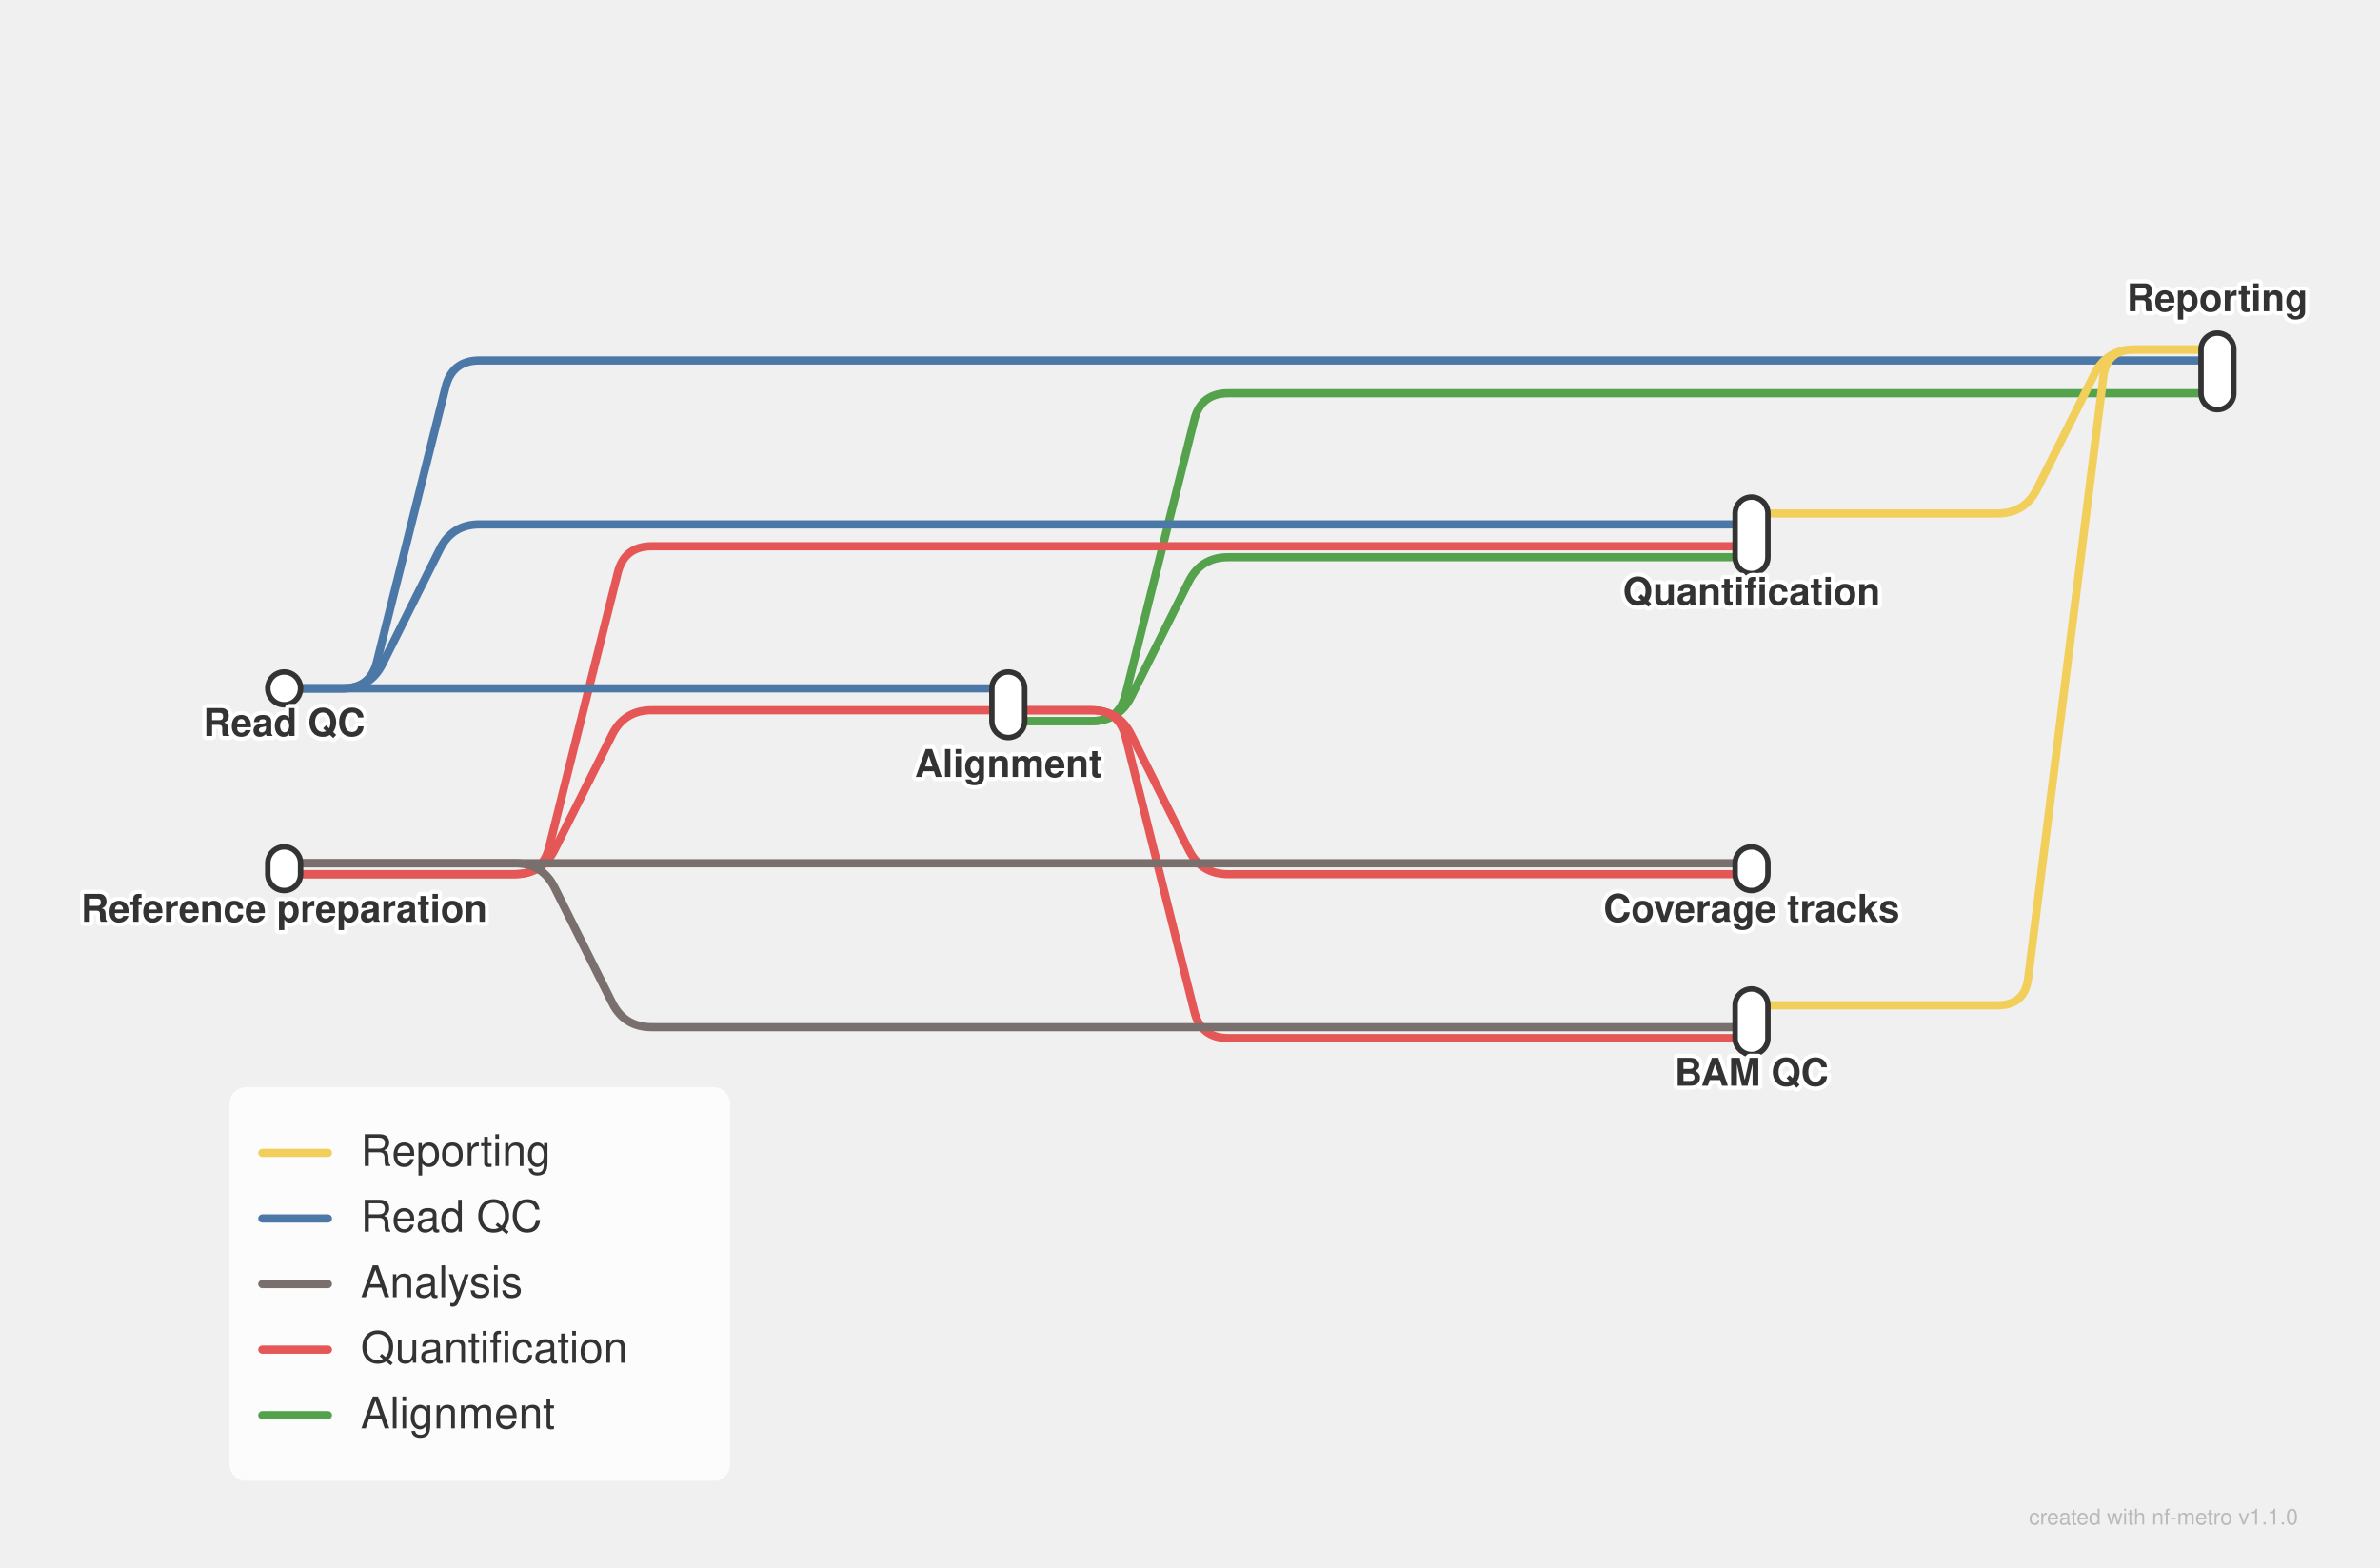
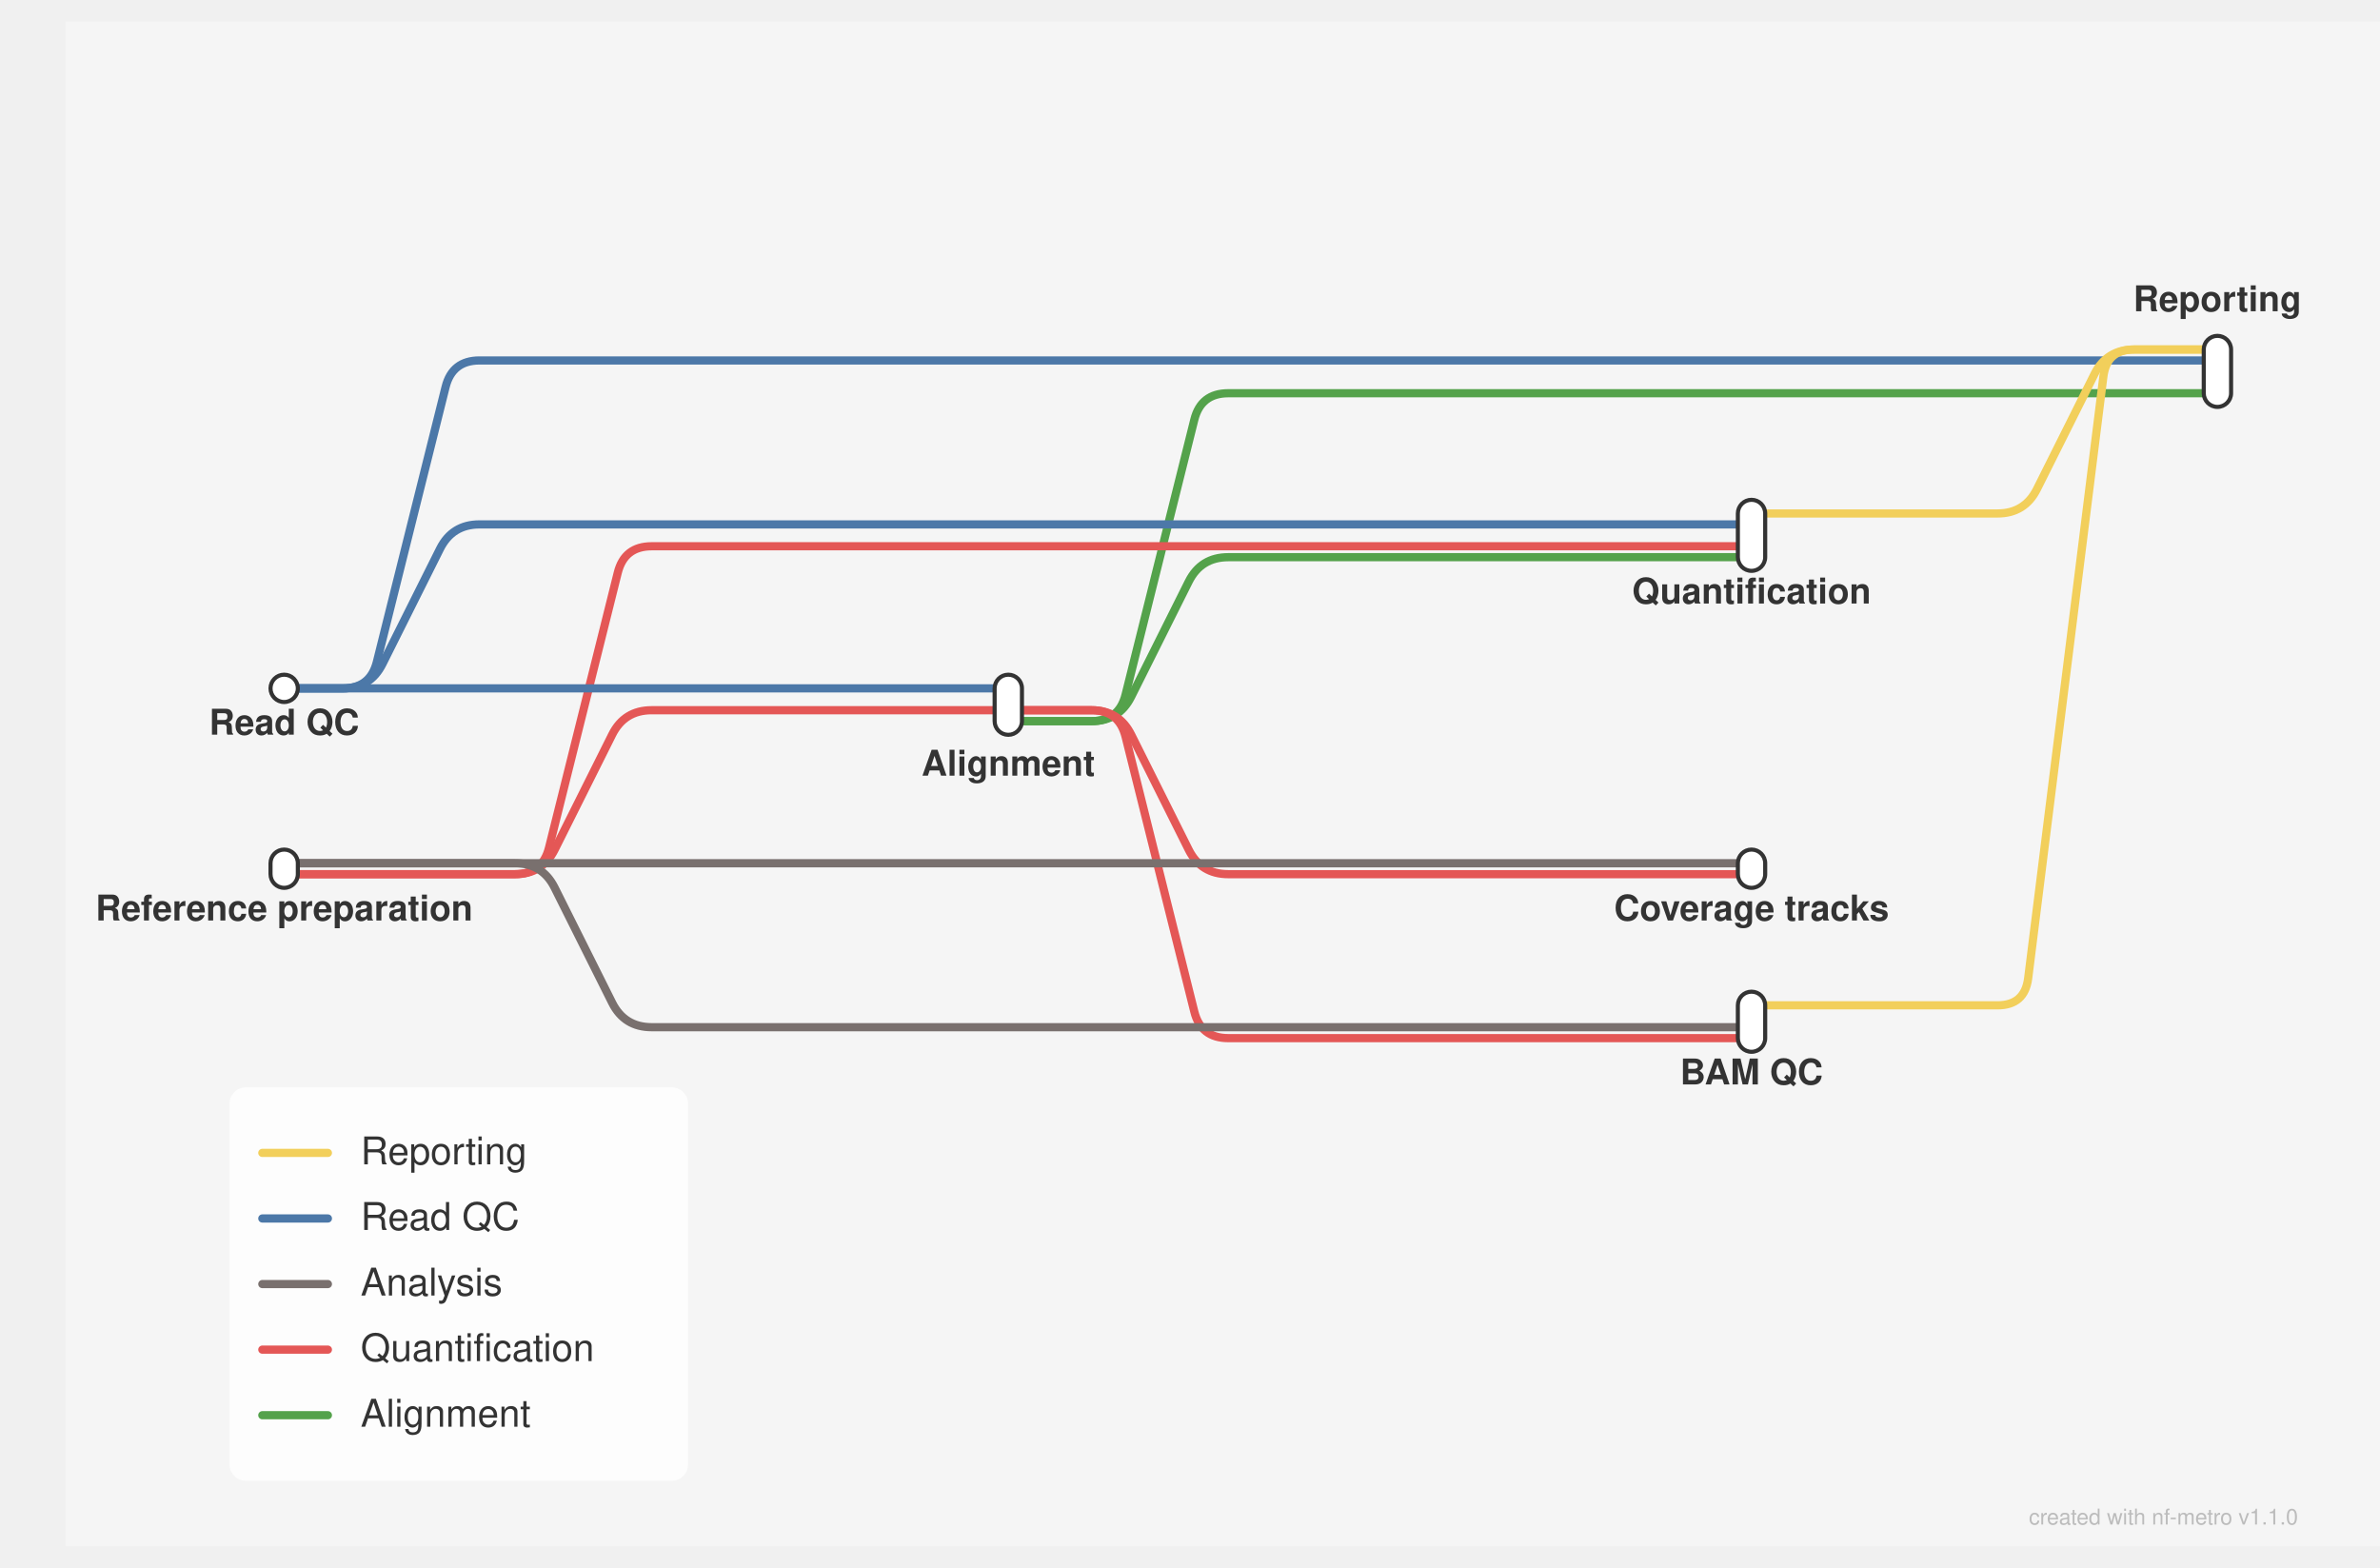
- <svg xmlns="http://www.w3.org/2000/svg" width="847" height="558" viewBox="-24 0 871 558">
+ <svg xmlns="http://www.w3.org/2000/svg" width="847" height="558" viewBox="-24 0 871 558" style="color-scheme: light">
  <defs>
</defs>
-   <style>.nf-metro-title { fill: var(--nfm-map-title-color, #111111); }
- .nf-metro-station-label { fill: var(--nfm-map-label-color, #333333); }
- .nf-metro-section-box { fill: var(--nfm-map-section-fill, #ededed); stroke: var(--nfm-map-section-stroke, #e6e6e6); }
- .nf-metro-section-label { fill: var(--nfm-map-section-label-color, #666666); }
- .nf-metro-group-label { fill: var(--nfm-map-section-label-color, #666666); }
- .nf-metro-group-underline { stroke: var(--nfm-map-section-label-color, #666666); }
- .nf-metro-legend-bg { fill: var(--nfm-map-legend-bg, rgba(255, 255, 255, 0.8)); }
- .nf-metro-legend-text { fill: var(--nfm-map-legend-text-color, #333333); }
- .nf-metro-marker-stroke { stroke: var(--nfm-map-marker-stroke, #333333); }
- .nf-metro-label-halo { fill: var(--nfm-map-bg, #ffffff); stroke: var(--nfm-map-bg, #ffffff); }</style>
-   <style>@media (prefers-color-scheme: dark) {
-     .nf-metro-section-label { fill: #d0d0d0; }
-     .nf-metro-section-num-circle { fill: #777777; }
-     .nf-metro-title { fill: #ffffff; }
- }
- </style>
+   <style>.nf-metro-bg { fill: var(--nfm-map-bg, light-dark(#f5f5f5, #2b2b2b)); }
+ .nf-metro-title { fill: var(--nfm-map-title-color, light-dark(#111111, #ffffff)); }
+ .nf-metro-station-label { fill: var(--nfm-map-label-color, light-dark(#333333, #e0e0e0)); }
+ .nf-metro-section-box { fill: var(--nfm-map-section-fill, light-dark(#ededed, #373737)); stroke: var(--nfm-map-section-stroke, light-dark(#e6e6e6, #595959)); }
+ .nf-metro-section-label { fill: var(--nfm-map-section-label-color, light-dark(#666666, #c8c8c8)); }
+ .nf-metro-group-label { fill: var(--nfm-map-section-label-color, light-dark(#666666, #c8c8c8)); }
+ .nf-metro-group-underline { stroke: var(--nfm-map-section-label-color, light-dark(#666666, #c8c8c8)); }
+ .nf-metro-legend-bg { fill: var(--nfm-map-legend-bg, light-dark(rgba(255, 255, 255, 0.8), rgba(0, 0, 0, 0.3))); }
+ .nf-metro-legend-text { fill: var(--nfm-map-legend-text-color, light-dark(#333333, #e0e0e0)); }
+ .nf-metro-marker-stroke { stroke: var(--nfm-map-marker-stroke, light-dark(#333333, #f0f0f0)); }
+ .nf-metro-label-halo { fill: var(--nfm-map-bg, light-dark(#f5f5f5, #2b2b2b)); stroke: var(--nfm-map-bg, light-dark(#f5f5f5, #2b2b2b)); }</style>
+   <rect x="0" y="0" width="847" height="558" fill="#f5f5f5" class="nf-metro-bg" />
  <path d="M345.0,256.0 L375.5,256.0 Q385.5,256.0,389.972,247.056 L411.028,204.944 Q415.5,196.0,425.5,196.0 L617.0,196.0" stroke="#54A24B" stroke-width="3.0" fill="none" stroke-linecap="round" stroke-linejoin="round" class="metro-line-align" data-line-id="align" />
  <path d="M345.0,256.0 L375.5,256.0 Q385.5,256.0,387.925,246.299 L413.075,145.701 Q415.5,136.0,425.5,136.0 L787.5,136.0" stroke="#54A24B" stroke-width="3.0" fill="none" stroke-linecap="round" stroke-linejoin="round" class="metro-line-align" data-line-id="align" />
  <path d="M345.0,252.0 L375.5,252.0 Q385.5,252.0,387.925,261.701 L413.075,362.299 Q415.5,372.0,425.5,372.0 L617.0,372.0" stroke="#E45756" stroke-width="3.0" fill="none" stroke-linecap="round" stroke-linejoin="round" class="metro-line-quantify" data-line-id="quantify" />
  <path d="M345.0,252.0 L375.5,252.0 Q385.5,252.0,389.972,260.944 L411.028,303.056 Q415.5,312.0,425.5,312.0 L617.0,312.0" stroke="#E45756" stroke-width="3.0" fill="none" stroke-linecap="round" stroke-linejoin="round" class="metro-line-quantify" data-line-id="quantify" />
  <path d="M80.0,312.0 L164.5,312.0 Q174.5,312.0,178.972,303.056 L200.028,260.944 Q204.5,252.0,214.5,252.0 L345.0,252.0" stroke="#E45756" stroke-width="3.0" fill="none" stroke-linecap="round" stroke-linejoin="round" class="metro-line-quantify" data-line-id="quantify" />
  <path d="M80.0,312.0 L164.5,312.0 Q174.5,312.0,176.925,302.299 L202.075,201.701 Q204.5,192.0,214.5,192.0 L617.0,192.0" stroke="#E45756" stroke-width="3.0" fill="none" stroke-linecap="round" stroke-linejoin="round" class="metro-line-quantify" data-line-id="quantify" />
  <path d="M80.0,308.0 L164.5,308.0 Q174.5,308.0,178.972,316.944 L200.028,359.056 Q204.5,368.0,214.5,368.0 L617.0,368.0" stroke="#79706E" stroke-width="3.0" fill="none" stroke-linecap="round" stroke-linejoin="round" class="metro-line-generic" data-line-id="generic" />
  <path d="M80.0,308.0 L617.0,308.0" stroke="#79706E" stroke-width="3.0" stroke-linecap="round" class="metro-line-generic" data-line-id="generic" />
  <path d="M80.0,244.0 L345.0,244.0" stroke="#4C78A8" stroke-width="3.0" stroke-linecap="round" class="metro-line-qc" data-line-id="qc" />
  <path d="M80.0,244.0 L101.5,244.0 Q111.5,244.0,115.972,235.056 L137.028,192.944 Q141.5,184.0,151.5,184.0 L617.0,184.0" stroke="#4C78A8" stroke-width="3.0" fill="none" stroke-linecap="round" stroke-linejoin="round" class="metro-line-qc" data-line-id="qc" />
  <path d="M80.0,244.0 L101.5,244.0 Q111.5,244.0,113.925,234.299 L139.075,133.701 Q141.5,124.0,151.5,124.0 L787.5,124.0" stroke="#4C78A8" stroke-width="3.0" fill="none" stroke-linecap="round" stroke-linejoin="round" class="metro-line-qc" data-line-id="qc" />
  <path d="M617.0,360.0 L707.0,360.0 Q717.0,360.0,718.24,350.077 L745.76,129.923 Q747.0,120.0,757.0,120.0 L787.5,120.0" stroke="#F2CF5B" stroke-width="3.0" fill="none" stroke-linecap="round" stroke-linejoin="round" class="metro-line-report" data-line-id="report" />
  <path d="M617.0,180.0 L707.0,180.0 Q717.0,180.0,721.472,171.056 L742.528,128.944 Q747.0,120.0,757.0,120.0 L787.5,120.0" stroke="#F2CF5B" stroke-width="3.0" fill="none" stroke-linecap="round" stroke-linejoin="round" class="metro-line-report" data-line-id="report" />
-   <g class="nf-metro-station-group" data-node-id="g_fastq_qc_report" data-node-cx="80.0" data-node-cy="244.0" data-node-r="6.0" data-node-groups="qc" data-node-w="12.0" data-node-h="12.0" data-node-rx="6.0">
-     <rect x="74.0" y="238.0" width="12.0" height="12.0" rx="6.0" ry="6.0" fill="#ffffff" stroke="#333333" stroke-width="2.0" class="nf-metro-station" data-station-id="g_fastq_qc_report" data-station-lines="qc" data-station-label="Read QC" />
+   <g class="nf-metro-station-group" data-node-id="g_fastq_qc_report" data-node-cx="80.0" data-node-cy="244.0" data-node-r="5.0" data-node-groups="qc" data-node-w="10.0" data-node-h="10.0" data-node-rx="5.0">
+     <rect x="75.0" y="239.0" width="10.0" height="10.0" rx="5.0" ry="5.0" fill="#ffffff" stroke="#333333" stroke-width="1.5" class="nf-metro-station" data-station-id="g_fastq_qc_report" data-station-lines="qc" data-station-label="Read QC" />
  </g>
-   <g class="nf-metro-station-group" data-node-id="g_prepare_genome_generic" data-node-cx="80.0" data-node-cy="310.0" data-node-r="6.0" data-node-groups="generic,quantify" data-node-w="12.0" data-node-h="16.0" data-node-rx="6.0">
-     <rect x="74.0" y="302.0" width="12.0" height="16.0" rx="6.0" ry="6.0" fill="#ffffff" stroke="#333333" stroke-width="2.0" class="nf-metro-station" data-station-id="g_prepare_genome_generic" data-station-lines="generic,quantify" data-station-label="Reference preparation" />
+   <g class="nf-metro-station-group" data-node-id="g_prepare_genome_generic" data-node-cx="80.0" data-node-cy="310.0" data-node-r="5.0" data-node-groups="generic,quantify" data-node-w="10.0" data-node-h="14.0" data-node-rx="5.0">
+     <rect x="75.0" y="303.0" width="10.0" height="14.0" rx="5.0" ry="5.0" fill="#ffffff" stroke="#333333" stroke-width="1.5" class="nf-metro-station" data-station-id="g_prepare_genome_generic" data-station-lines="generic,quantify" data-station-label="Reference preparation" />
  </g>
-   <g class="nf-metro-station-group" data-node-id="g_alignment_align" data-node-cx="345.0" data-node-cy="250.0" data-node-r="6.0" data-node-groups="align,qc,quantify" data-node-w="12.0" data-node-h="24.0" data-node-rx="6.0">
-     <rect x="339.0" y="238.0" width="12.0" height="24.0" rx="6.0" ry="6.0" fill="#ffffff" stroke="#333333" stroke-width="2.0" class="nf-metro-station" data-station-id="g_alignment_align" data-station-lines="align,qc,quantify" data-station-label="Alignment" />
+   <g class="nf-metro-station-group" data-node-id="g_alignment_align" data-node-cx="345.0" data-node-cy="250.0" data-node-r="5.0" data-node-groups="align,qc,quantify" data-node-w="10.0" data-node-h="22.0" data-node-rx="5.0">
+     <rect x="340.0" y="239.0" width="10.0" height="22.0" rx="5.0" ry="5.0" fill="#ffffff" stroke="#333333" stroke-width="1.5" class="nf-metro-station" data-station-id="g_alignment_align" data-station-lines="align,qc,quantify" data-station-label="Alignment" />
  </g>
-   <g class="nf-metro-station-group" data-node-id="g_bam_qc_report" data-node-cx="617.0" data-node-cy="366.0" data-node-r="6.0" data-node-groups="generic,quantify,report" data-node-w="12.0" data-node-h="24.0" data-node-rx="6.0">
-     <rect x="611.0" y="354.0" width="12.0" height="24.0" rx="6.0" ry="6.0" fill="#ffffff" stroke="#333333" stroke-width="2.0" class="nf-metro-station" data-station-id="g_bam_qc_report" data-station-lines="generic,quantify,report" data-station-label="BAM QC" />
+   <g class="nf-metro-station-group" data-node-id="g_bam_qc_report" data-node-cx="617.0" data-node-cy="366.0" data-node-r="5.0" data-node-groups="generic,quantify,report" data-node-w="10.0" data-node-h="22.0" data-node-rx="5.0">
+     <rect x="612.0" y="355.0" width="10.0" height="22.0" rx="5.0" ry="5.0" fill="#ffffff" stroke="#333333" stroke-width="1.5" class="nf-metro-station" data-station-id="g_bam_qc_report" data-station-lines="generic,quantify,report" data-station-label="BAM QC" />
  </g>
-   <g class="nf-metro-station-group" data-node-id="g_bigwig_generic" data-node-cx="617.0" data-node-cy="310.0" data-node-r="6.0" data-node-groups="generic,quantify" data-node-w="12.0" data-node-h="16.0" data-node-rx="6.0">
-     <rect x="611.0" y="302.0" width="12.0" height="16.0" rx="6.0" ry="6.0" fill="#ffffff" stroke="#333333" stroke-width="2.0" class="nf-metro-station" data-station-id="g_bigwig_generic" data-station-lines="generic,quantify" data-station-label="Coverage tracks" />
+   <g class="nf-metro-station-group" data-node-id="g_bigwig_generic" data-node-cx="617.0" data-node-cy="310.0" data-node-r="5.0" data-node-groups="generic,quantify" data-node-w="10.0" data-node-h="14.0" data-node-rx="5.0">
+     <rect x="612.0" y="303.0" width="10.0" height="14.0" rx="5.0" ry="5.0" fill="#ffffff" stroke="#333333" stroke-width="1.5" class="nf-metro-station" data-station-id="g_bigwig_generic" data-station-lines="generic,quantify" data-station-label="Coverage tracks" />
  </g>
-   <g class="nf-metro-station-group" data-node-id="g_quantification_report" data-node-cx="617.0" data-node-cy="188.0" data-node-r="6.0" data-node-groups="align,qc,quantify,report" data-node-w="12.0" data-node-h="28.0" data-node-rx="6.0">
-     <rect x="611.0" y="174.0" width="12.0" height="28.0" rx="6.0" ry="6.0" fill="#ffffff" stroke="#333333" stroke-width="2.0" class="nf-metro-station" data-station-id="g_quantification_report" data-station-lines="align,qc,quantify,report" data-station-label="Quantification" />
+   <g class="nf-metro-station-group" data-node-id="g_quantification_report" data-node-cx="617.0" data-node-cy="188.0" data-node-r="5.0" data-node-groups="align,qc,quantify,report" data-node-w="10.0" data-node-h="26.0" data-node-rx="5.0">
+     <rect x="612.0" y="175.0" width="10.0" height="26.0" rx="5.0" ry="5.0" fill="#ffffff" stroke="#333333" stroke-width="1.5" class="nf-metro-station" data-station-id="g_quantification_report" data-station-lines="align,qc,quantify,report" data-station-label="Quantification" />
  </g>
-   <g class="nf-metro-station-group" data-node-id="g_report_report" data-node-cx="787.5" data-node-cy="128.0" data-node-r="6.0" data-node-groups="align,qc,report" data-node-w="12.0" data-node-h="28.0" data-node-rx="6.0">
-     <rect x="781.5" y="114.0" width="12.0" height="28.0" rx="6.0" ry="6.0" fill="#ffffff" stroke="#333333" stroke-width="2.0" class="nf-metro-station" data-station-id="g_report_report" data-station-lines="align,qc,report" data-station-label="Reporting" />
+   <g class="nf-metro-station-group" data-node-id="g_report_report" data-node-cx="787.5" data-node-cy="128.0" data-node-r="5.0" data-node-groups="align,qc,report" data-node-w="10.0" data-node-h="26.0" data-node-rx="5.0">
+     <rect x="782.5" y="115.0" width="10.0" height="26.0" rx="5.0" ry="5.0" fill="#ffffff" stroke="#333333" stroke-width="1.5" class="nf-metro-station" data-station-id="g_report_report" data-station-lines="align,qc,report" data-station-label="Reporting" />
  </g>
-   <text x="80.0" y="255.0" font-size="14.0" fill="#ffffff" stroke="#ffffff" stroke-width="3.0" stroke-linejoin="round" font-family="'Helvetica Neue', Helvetica, Arial, sans-serif" font-weight="bold" aria-hidden="true" class="nf-metro-label-halo" text-anchor="middle" dominant-baseline="hanging">Read QC</text>
-   <text x="80.0" y="255.0" font-size="14.0" fill="#333333" font-family="'Helvetica Neue', Helvetica, Arial, sans-serif" font-weight="bold" text-anchor="middle" dominant-baseline="hanging" data-station-id="g_fastq_qc_report" class="nf-metro-station-label">Read QC</text>
-   <text x="80.0" y="323.0" font-size="14.0" fill="#ffffff" stroke="#ffffff" stroke-width="3.0" stroke-linejoin="round" font-family="'Helvetica Neue', Helvetica, Arial, sans-serif" font-weight="bold" aria-hidden="true" class="nf-metro-label-halo" text-anchor="middle" dominant-baseline="hanging">Reference preparation</text>
-   <text x="80.0" y="323.0" font-size="14.0" fill="#333333" font-family="'Helvetica Neue', Helvetica, Arial, sans-serif" font-weight="bold" text-anchor="middle" dominant-baseline="hanging" data-station-id="g_prepare_genome_generic" class="nf-metro-station-label">Reference preparation</text>
-   <text x="345.0" y="270.0" font-size="14.0" fill="#ffffff" stroke="#ffffff" stroke-width="3.0" stroke-linejoin="round" font-family="'Helvetica Neue', Helvetica, Arial, sans-serif" font-weight="bold" aria-hidden="true" class="nf-metro-label-halo" text-anchor="middle" dominant-baseline="hanging">Alignment</text>
-   <text x="345.0" y="270.0" font-size="14.0" fill="#333333" font-family="'Helvetica Neue', Helvetica, Arial, sans-serif" font-weight="bold" text-anchor="middle" dominant-baseline="hanging" data-station-id="g_alignment_align" class="nf-metro-station-label">Alignment</text>
-   <text x="617.0" y="207.0" font-size="14.0" fill="#ffffff" stroke="#ffffff" stroke-width="3.0" stroke-linejoin="round" font-family="'Helvetica Neue', Helvetica, Arial, sans-serif" font-weight="bold" aria-hidden="true" class="nf-metro-label-halo" text-anchor="middle" dominant-baseline="hanging">Quantification</text>
-   <text x="617.0" y="207.0" font-size="14.0" fill="#333333" font-family="'Helvetica Neue', Helvetica, Arial, sans-serif" font-weight="bold" text-anchor="middle" dominant-baseline="hanging" data-station-id="g_quantification_report" class="nf-metro-station-label">Quantification</text>
-   <text x="617.0" y="323.0" font-size="14.0" fill="#ffffff" stroke="#ffffff" stroke-width="3.0" stroke-linejoin="round" font-family="'Helvetica Neue', Helvetica, Arial, sans-serif" font-weight="bold" aria-hidden="true" class="nf-metro-label-halo" text-anchor="middle" dominant-baseline="hanging">Coverage tracks</text>
-   <text x="617.0" y="323.0" font-size="14.0" fill="#333333" font-family="'Helvetica Neue', Helvetica, Arial, sans-serif" font-weight="bold" text-anchor="middle" dominant-baseline="hanging" data-station-id="g_bigwig_generic" class="nf-metro-station-label">Coverage tracks</text>
-   <text x="617.0" y="383.0" font-size="14.0" fill="#ffffff" stroke="#ffffff" stroke-width="3.0" stroke-linejoin="round" font-family="'Helvetica Neue', Helvetica, Arial, sans-serif" font-weight="bold" aria-hidden="true" class="nf-metro-label-halo" text-anchor="middle" dominant-baseline="hanging">BAM QC</text>
-   <text x="617.0" y="383.0" font-size="14.0" fill="#333333" font-family="'Helvetica Neue', Helvetica, Arial, sans-serif" font-weight="bold" text-anchor="middle" dominant-baseline="hanging" data-station-id="g_bam_qc_report" class="nf-metro-station-label">BAM QC</text>
-   <text x="787.5" y="106.0" font-size="14.0" fill="#ffffff" stroke="#ffffff" stroke-width="3.0" stroke-linejoin="round" font-family="'Helvetica Neue', Helvetica, Arial, sans-serif" font-weight="bold" aria-hidden="true" class="nf-metro-label-halo" text-anchor="middle" dominant-baseline="auto">Reporting</text>
-   <text x="787.5" y="106.0" font-size="14.0" fill="#333333" font-family="'Helvetica Neue', Helvetica, Arial, sans-serif" font-weight="bold" text-anchor="middle" dominant-baseline="auto" data-station-id="g_report_report" class="nf-metro-station-label">Reporting</text>
-   <rect x="60.0" y="390.0" width="183.2" height="144.0" rx="6" ry="6" fill="rgba(255, 255, 255, 0.8)" class="nf-metro-legend-bg" />
+   <text x="80.0" y="255.0" font-size="13.0" fill="#f5f5f5" stroke="#f5f5f5" stroke-width="3.0" stroke-linejoin="round" font-family="'Helvetica Neue', Helvetica, Arial, sans-serif" font-weight="bold" aria-hidden="true" class="nf-metro-label-halo" text-anchor="middle" dominant-baseline="hanging">Read QC</text>
+   <text x="80.0" y="255.0" font-size="13.0" fill="#333333" font-family="'Helvetica Neue', Helvetica, Arial, sans-serif" font-weight="bold" text-anchor="middle" dominant-baseline="hanging" data-station-id="g_fastq_qc_report" class="nf-metro-station-label">Read QC</text>
+   <text x="80.0" y="323.0" font-size="13.0" fill="#f5f5f5" stroke="#f5f5f5" stroke-width="3.0" stroke-linejoin="round" font-family="'Helvetica Neue', Helvetica, Arial, sans-serif" font-weight="bold" aria-hidden="true" class="nf-metro-label-halo" text-anchor="middle" dominant-baseline="hanging">Reference preparation</text>
+   <text x="80.0" y="323.0" font-size="13.0" fill="#333333" font-family="'Helvetica Neue', Helvetica, Arial, sans-serif" font-weight="bold" text-anchor="middle" dominant-baseline="hanging" data-station-id="g_prepare_genome_generic" class="nf-metro-station-label">Reference preparation</text>
+   <text x="345.0" y="270.0" font-size="13.0" fill="#f5f5f5" stroke="#f5f5f5" stroke-width="3.0" stroke-linejoin="round" font-family="'Helvetica Neue', Helvetica, Arial, sans-serif" font-weight="bold" aria-hidden="true" class="nf-metro-label-halo" text-anchor="middle" dominant-baseline="hanging">Alignment</text>
+   <text x="345.0" y="270.0" font-size="13.0" fill="#333333" font-family="'Helvetica Neue', Helvetica, Arial, sans-serif" font-weight="bold" text-anchor="middle" dominant-baseline="hanging" data-station-id="g_alignment_align" class="nf-metro-station-label">Alignment</text>
+   <text x="617.0" y="207.0" font-size="13.0" fill="#f5f5f5" stroke="#f5f5f5" stroke-width="3.0" stroke-linejoin="round" font-family="'Helvetica Neue', Helvetica, Arial, sans-serif" font-weight="bold" aria-hidden="true" class="nf-metro-label-halo" text-anchor="middle" dominant-baseline="hanging">Quantification</text>
+   <text x="617.0" y="207.0" font-size="13.0" fill="#333333" font-family="'Helvetica Neue', Helvetica, Arial, sans-serif" font-weight="bold" text-anchor="middle" dominant-baseline="hanging" data-station-id="g_quantification_report" class="nf-metro-station-label">Quantification</text>
+   <text x="617.0" y="323.0" font-size="13.0" fill="#f5f5f5" stroke="#f5f5f5" stroke-width="3.0" stroke-linejoin="round" font-family="'Helvetica Neue', Helvetica, Arial, sans-serif" font-weight="bold" aria-hidden="true" class="nf-metro-label-halo" text-anchor="middle" dominant-baseline="hanging">Coverage tracks</text>
+   <text x="617.0" y="323.0" font-size="13.0" fill="#333333" font-family="'Helvetica Neue', Helvetica, Arial, sans-serif" font-weight="bold" text-anchor="middle" dominant-baseline="hanging" data-station-id="g_bigwig_generic" class="nf-metro-station-label">Coverage tracks</text>
+   <text x="617.0" y="383.0" font-size="13.0" fill="#f5f5f5" stroke="#f5f5f5" stroke-width="3.0" stroke-linejoin="round" font-family="'Helvetica Neue', Helvetica, Arial, sans-serif" font-weight="bold" aria-hidden="true" class="nf-metro-label-halo" text-anchor="middle" dominant-baseline="hanging">BAM QC</text>
+   <text x="617.0" y="383.0" font-size="13.0" fill="#333333" font-family="'Helvetica Neue', Helvetica, Arial, sans-serif" font-weight="bold" text-anchor="middle" dominant-baseline="hanging" data-station-id="g_bam_qc_report" class="nf-metro-station-label">BAM QC</text>
+   <text x="787.5" y="106.0" font-size="13.0" fill="#f5f5f5" stroke="#f5f5f5" stroke-width="3.0" stroke-linejoin="round" font-family="'Helvetica Neue', Helvetica, Arial, sans-serif" font-weight="bold" aria-hidden="true" class="nf-metro-label-halo" text-anchor="middle" dominant-baseline="auto">Reporting</text>
+   <text x="787.5" y="106.0" font-size="13.0" fill="#333333" font-family="'Helvetica Neue', Helvetica, Arial, sans-serif" font-weight="bold" text-anchor="middle" dominant-baseline="auto" data-station-id="g_report_report" class="nf-metro-station-label">Reporting</text>
+   <rect x="60.0" y="390.0" width="167.8" height="144.0" rx="6" ry="6" fill="rgba(255, 255, 255, 0.8)" class="nf-metro-legend-bg" />
  <path d="M72.0,414.0 L96.0,414.0" stroke="#F2CF5B" stroke-width="3.0" stroke-linecap="round" />
-   <text x="108.0" y="414.0" font-size="16.0" fill="#333333" font-family="'Helvetica Neue', Helvetica, Arial, sans-serif" dy="0.3em" class="nf-metro-legend-text">Reporting</text>
+   <text x="108.0" y="414.0" font-size="14.0" fill="#333333" font-family="'Helvetica Neue', Helvetica, Arial, sans-serif" dy="0.3em" class="nf-metro-legend-text">Reporting</text>
  <path d="M72.0,438.0 L96.0,438.0" stroke="#4C78A8" stroke-width="3.0" stroke-linecap="round" />
-   <text x="108.0" y="438.0" font-size="16.0" fill="#333333" font-family="'Helvetica Neue', Helvetica, Arial, sans-serif" dy="0.3em" class="nf-metro-legend-text">Read QC</text>
+   <text x="108.0" y="438.0" font-size="14.0" fill="#333333" font-family="'Helvetica Neue', Helvetica, Arial, sans-serif" dy="0.3em" class="nf-metro-legend-text">Read QC</text>
  <path d="M72.0,462.0 L96.0,462.0" stroke="#79706E" stroke-width="3.0" stroke-linecap="round" />
-   <text x="108.0" y="462.0" font-size="16.0" fill="#333333" font-family="'Helvetica Neue', Helvetica, Arial, sans-serif" dy="0.3em" class="nf-metro-legend-text">Analysis</text>
+   <text x="108.0" y="462.0" font-size="14.0" fill="#333333" font-family="'Helvetica Neue', Helvetica, Arial, sans-serif" dy="0.3em" class="nf-metro-legend-text">Analysis</text>
  <path d="M72.0,486.0 L96.0,486.0" stroke="#E45756" stroke-width="3.0" stroke-linecap="round" />
-   <text x="108.0" y="486.0" font-size="16.0" fill="#333333" font-family="'Helvetica Neue', Helvetica, Arial, sans-serif" dy="0.3em" class="nf-metro-legend-text">Quantification</text>
+   <text x="108.0" y="486.0" font-size="14.0" fill="#333333" font-family="'Helvetica Neue', Helvetica, Arial, sans-serif" dy="0.3em" class="nf-metro-legend-text">Quantification</text>
  <path d="M72.0,510.0 L96.0,510.0" stroke="#54A24B" stroke-width="3.0" stroke-linecap="round" />
-   <text x="108.0" y="510.0" font-size="16.0" fill="#333333" font-family="'Helvetica Neue', Helvetica, Arial, sans-serif" dy="0.3em" class="nf-metro-legend-text">Alignment</text>
+   <text x="108.0" y="510.0" font-size="14.0" fill="#333333" font-family="'Helvetica Neue', Helvetica, Arial, sans-serif" dy="0.3em" class="nf-metro-legend-text">Alignment</text>
  <text x="817.0" y="550.0" font-size="8" fill="rgba(150, 150, 150, 0.6)" font-family="'Helvetica Neue', Helvetica, Arial, sans-serif" text-anchor="end">created with nf-metro v1.1.0</text>
</svg>
